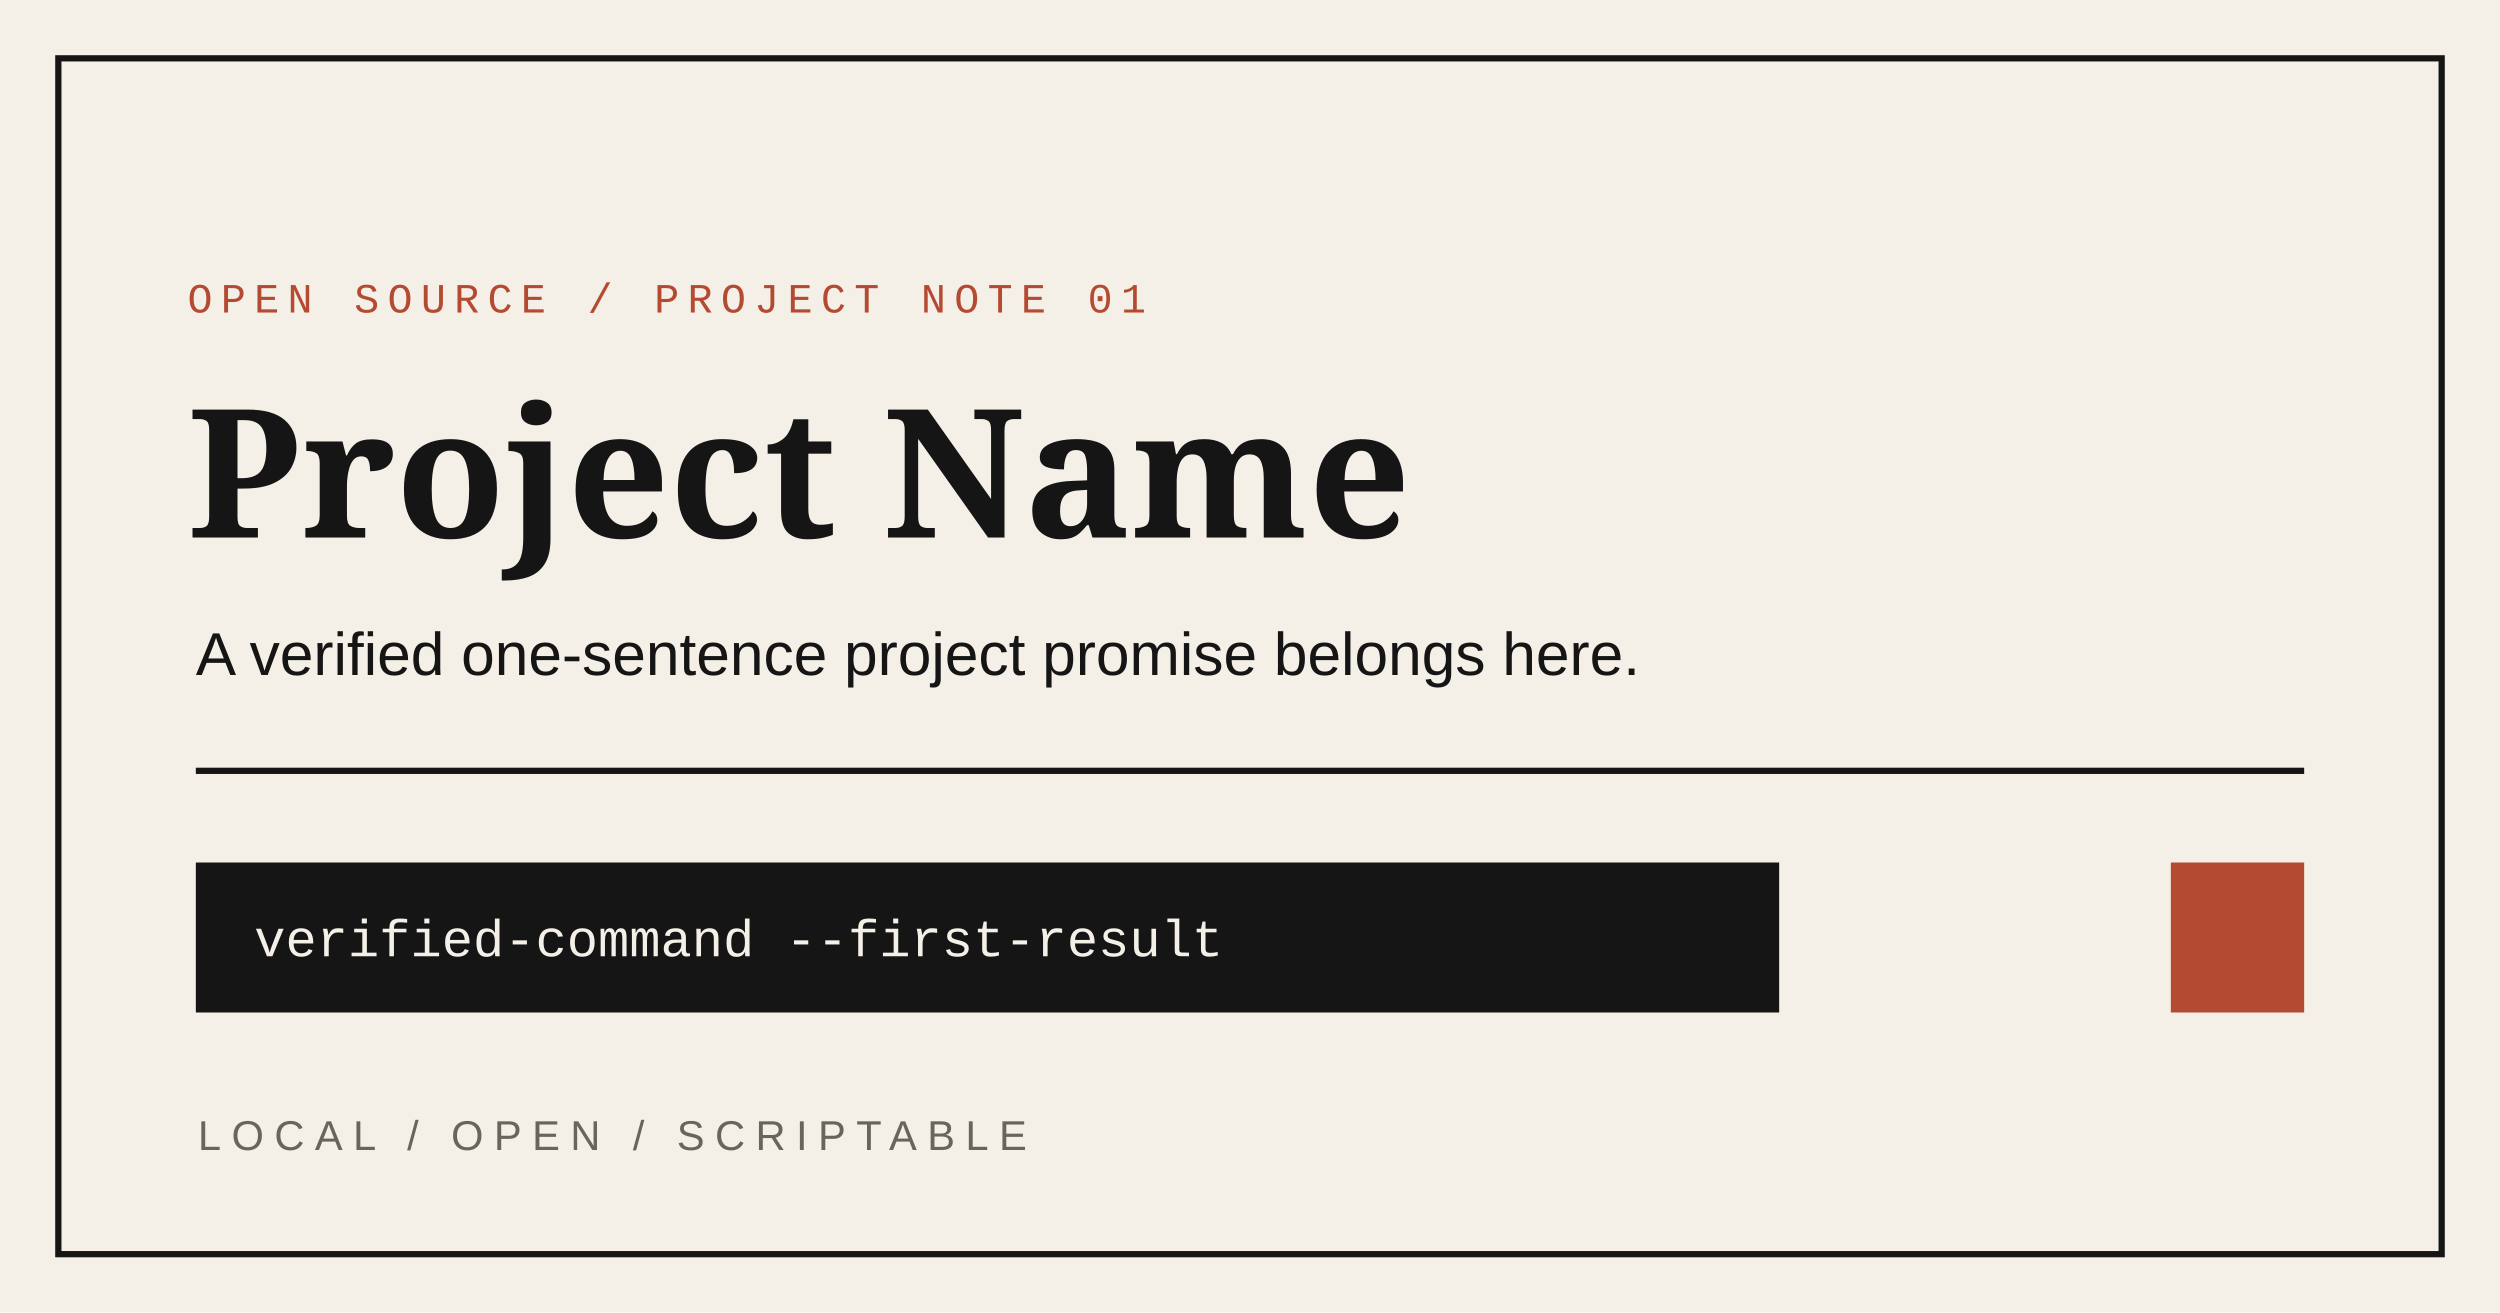
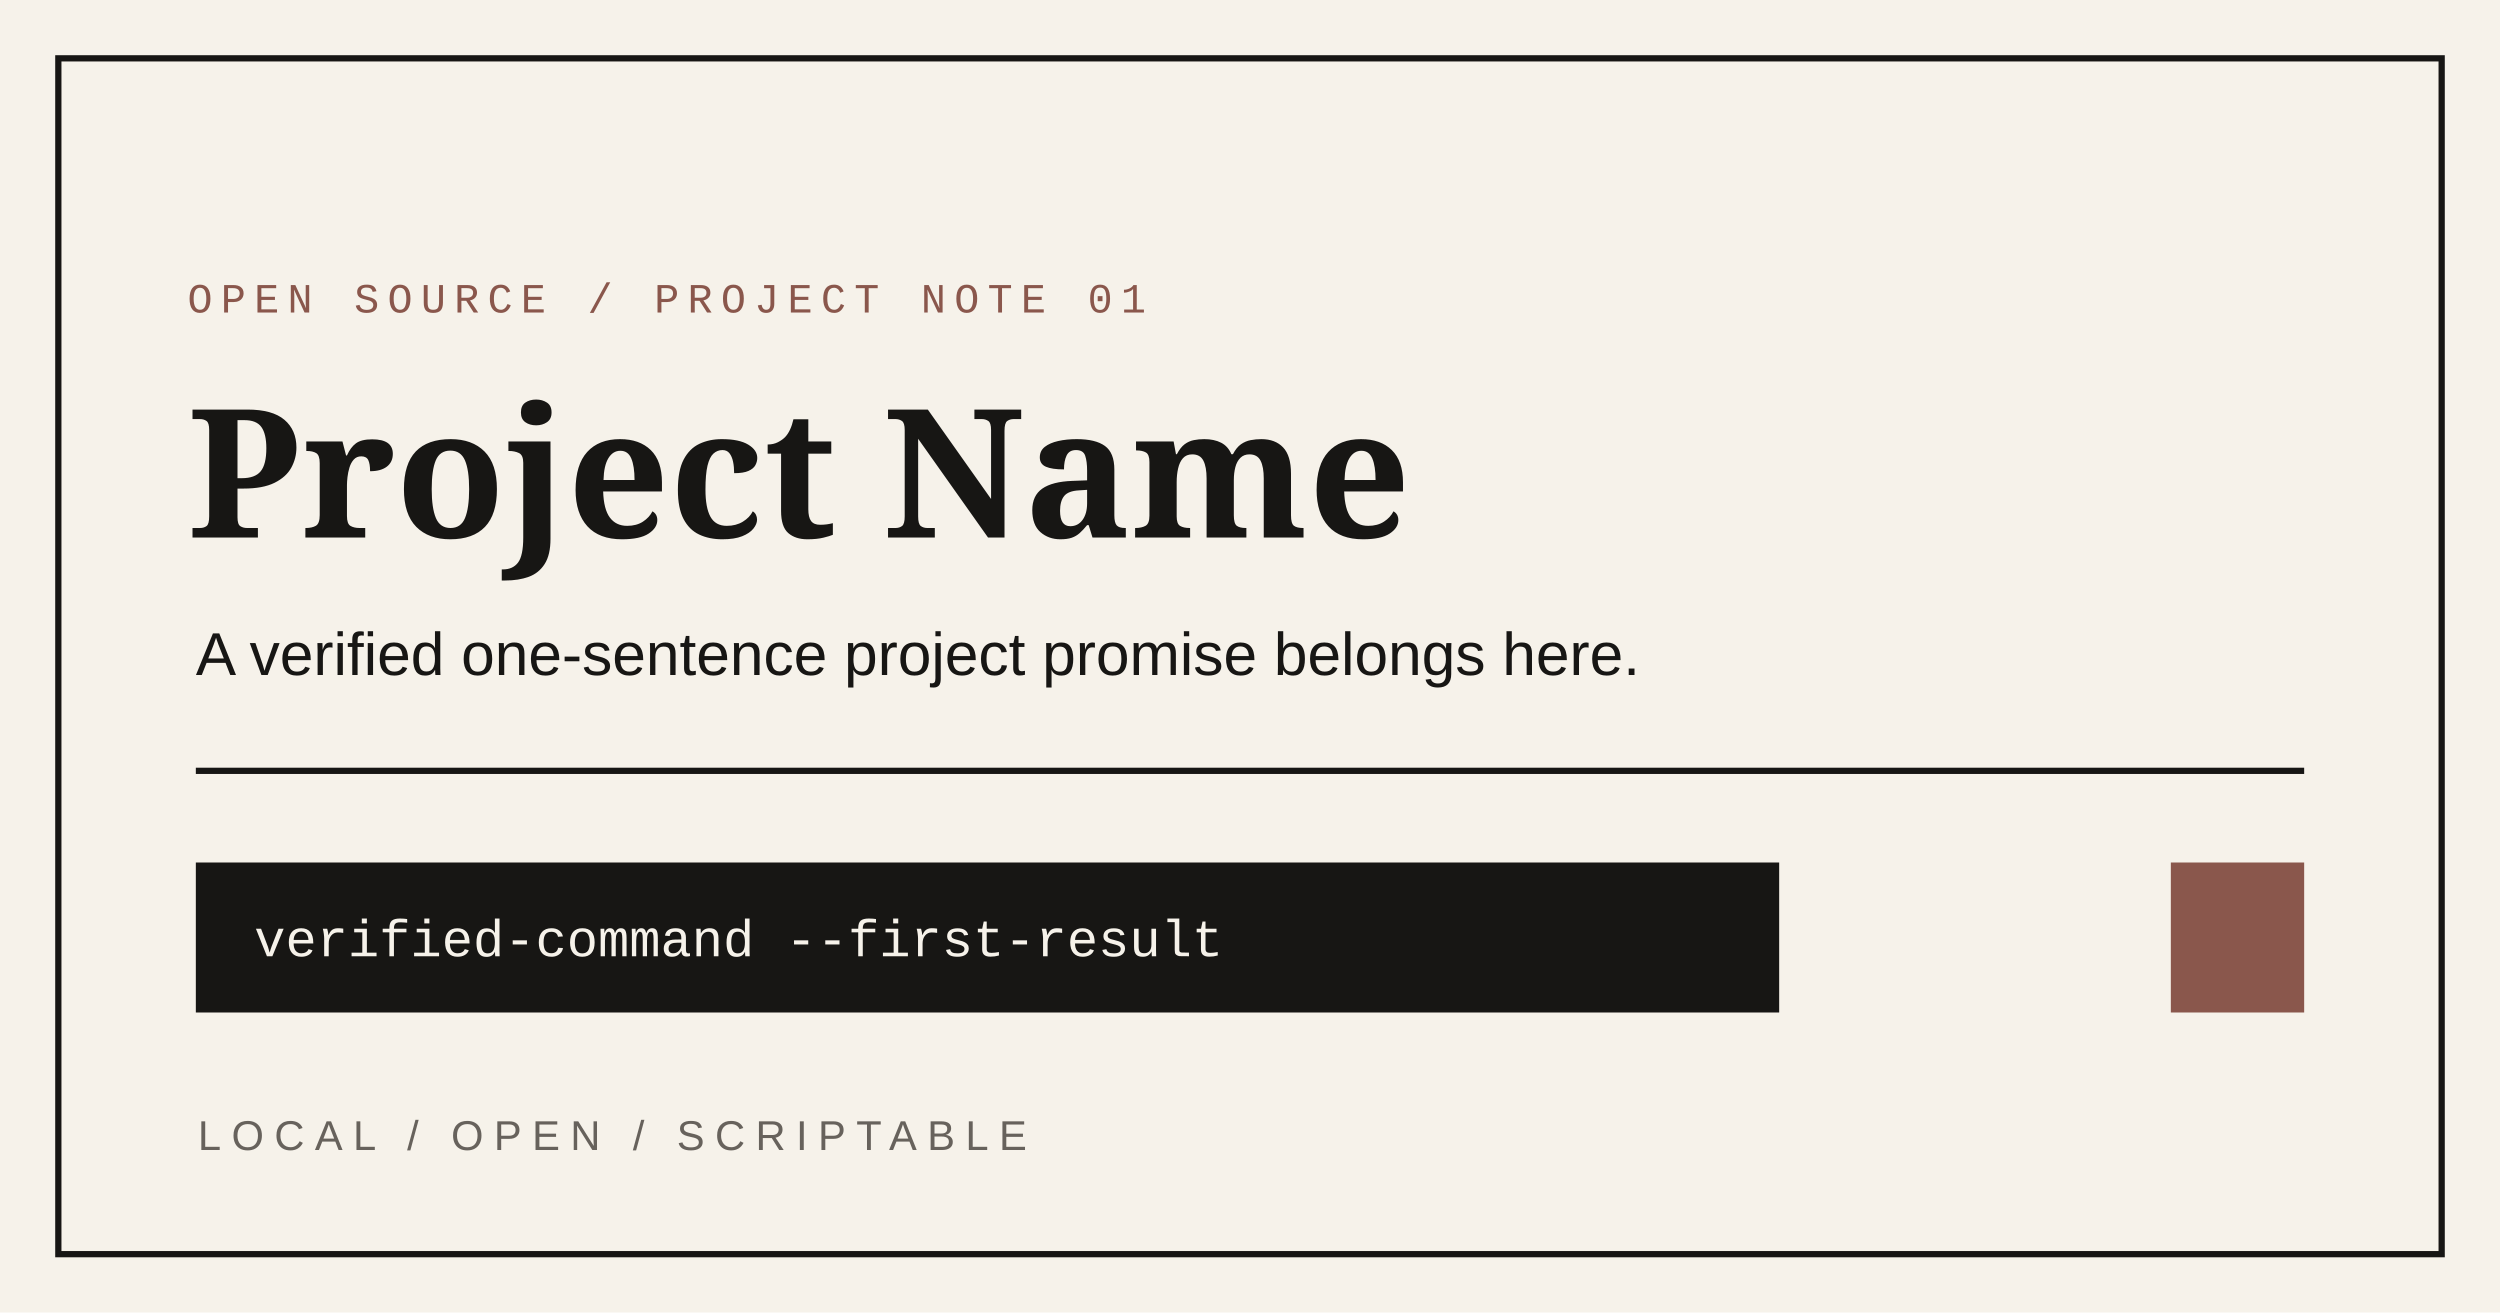
- <svg xmlns="http://www.w3.org/2000/svg" viewBox="0 0 1200 630" role="img">
-   <rect width="1200" height="630" fill="#F4F0E7" />
-   <rect x="28" y="28" width="1144" height="574" fill="none" stroke="#151515" stroke-width="3" />
-   <text x="90" y="150" fill="#B54A32" font-family="'Courier New', monospace" font-size="20" letter-spacing="4">OPEN SOURCE / PROJECT NOTE 01</text>
-   <text x="90" y="258" fill="#151515" font-family="Georgia, serif" font-size="86" font-weight="700">Project Name</text>
-   <text x="94" y="324" fill="#151515" font-family="Arial, sans-serif" font-size="29">A verified one-sentence project promise belongs here.</text>
-   <line x1="94" y1="370" x2="1106" y2="370" stroke="#151515" stroke-width="3" />
-   <rect x="94" y="414" width="760" height="72" fill="#151515" />
-   <text x="122" y="459" fill="#F4F0E7" font-family="'Courier New', monospace" font-size="25">verified-command --first-result</text>
-   <text x="95" y="552" fill="#69655E" font-family="Arial, sans-serif" font-size="20" letter-spacing="5">LOCAL / OPEN / SCRIPTABLE</text>
-   <rect x="1042" y="414" width="64" height="72" fill="#B54A32" />
+ <svg xmlns="http://www.w3.org/2000/svg" width="1200" height="630" viewBox="0 0 1200 630" role="img" aria-labelledby="title desc">
+   <rect width="1200" height="630" fill="#F6F2EA" />
+   <rect x="28" y="28" width="1144" height="574" fill="none" stroke="#171614" stroke-width="3" />
+   <text x="90" y="150" fill="#8A574C" font-family="Courier New, monospace" font-size="20" letter-spacing="4">OPEN SOURCE / PROJECT NOTE 01</text>
+   <text x="90" y="258" fill="#171614" font-family="Georgia, serif" font-size="86" font-weight="700">Project Name</text>
+   <text x="94" y="324" fill="#171614" font-family="Arial, sans-serif" font-size="29">A verified one-sentence project promise belongs here.</text>
+   <line x1="94" y1="370" x2="1106" y2="370" stroke="#171614" stroke-width="3" />
+   <rect x="94" y="414" width="760" height="72" fill="#171614" />
+   <text x="122" y="459" fill="#F6F2EA" font-family="Courier New, monospace" font-size="25">verified-command --first-result</text>
+   <text x="95" y="552" fill="#67625C" font-family="Arial, sans-serif" font-size="20" letter-spacing="5">LOCAL / OPEN / SCRIPTABLE</text>
+   <rect x="1042" y="414" width="64" height="72" fill="#8A574C" />
</svg>
